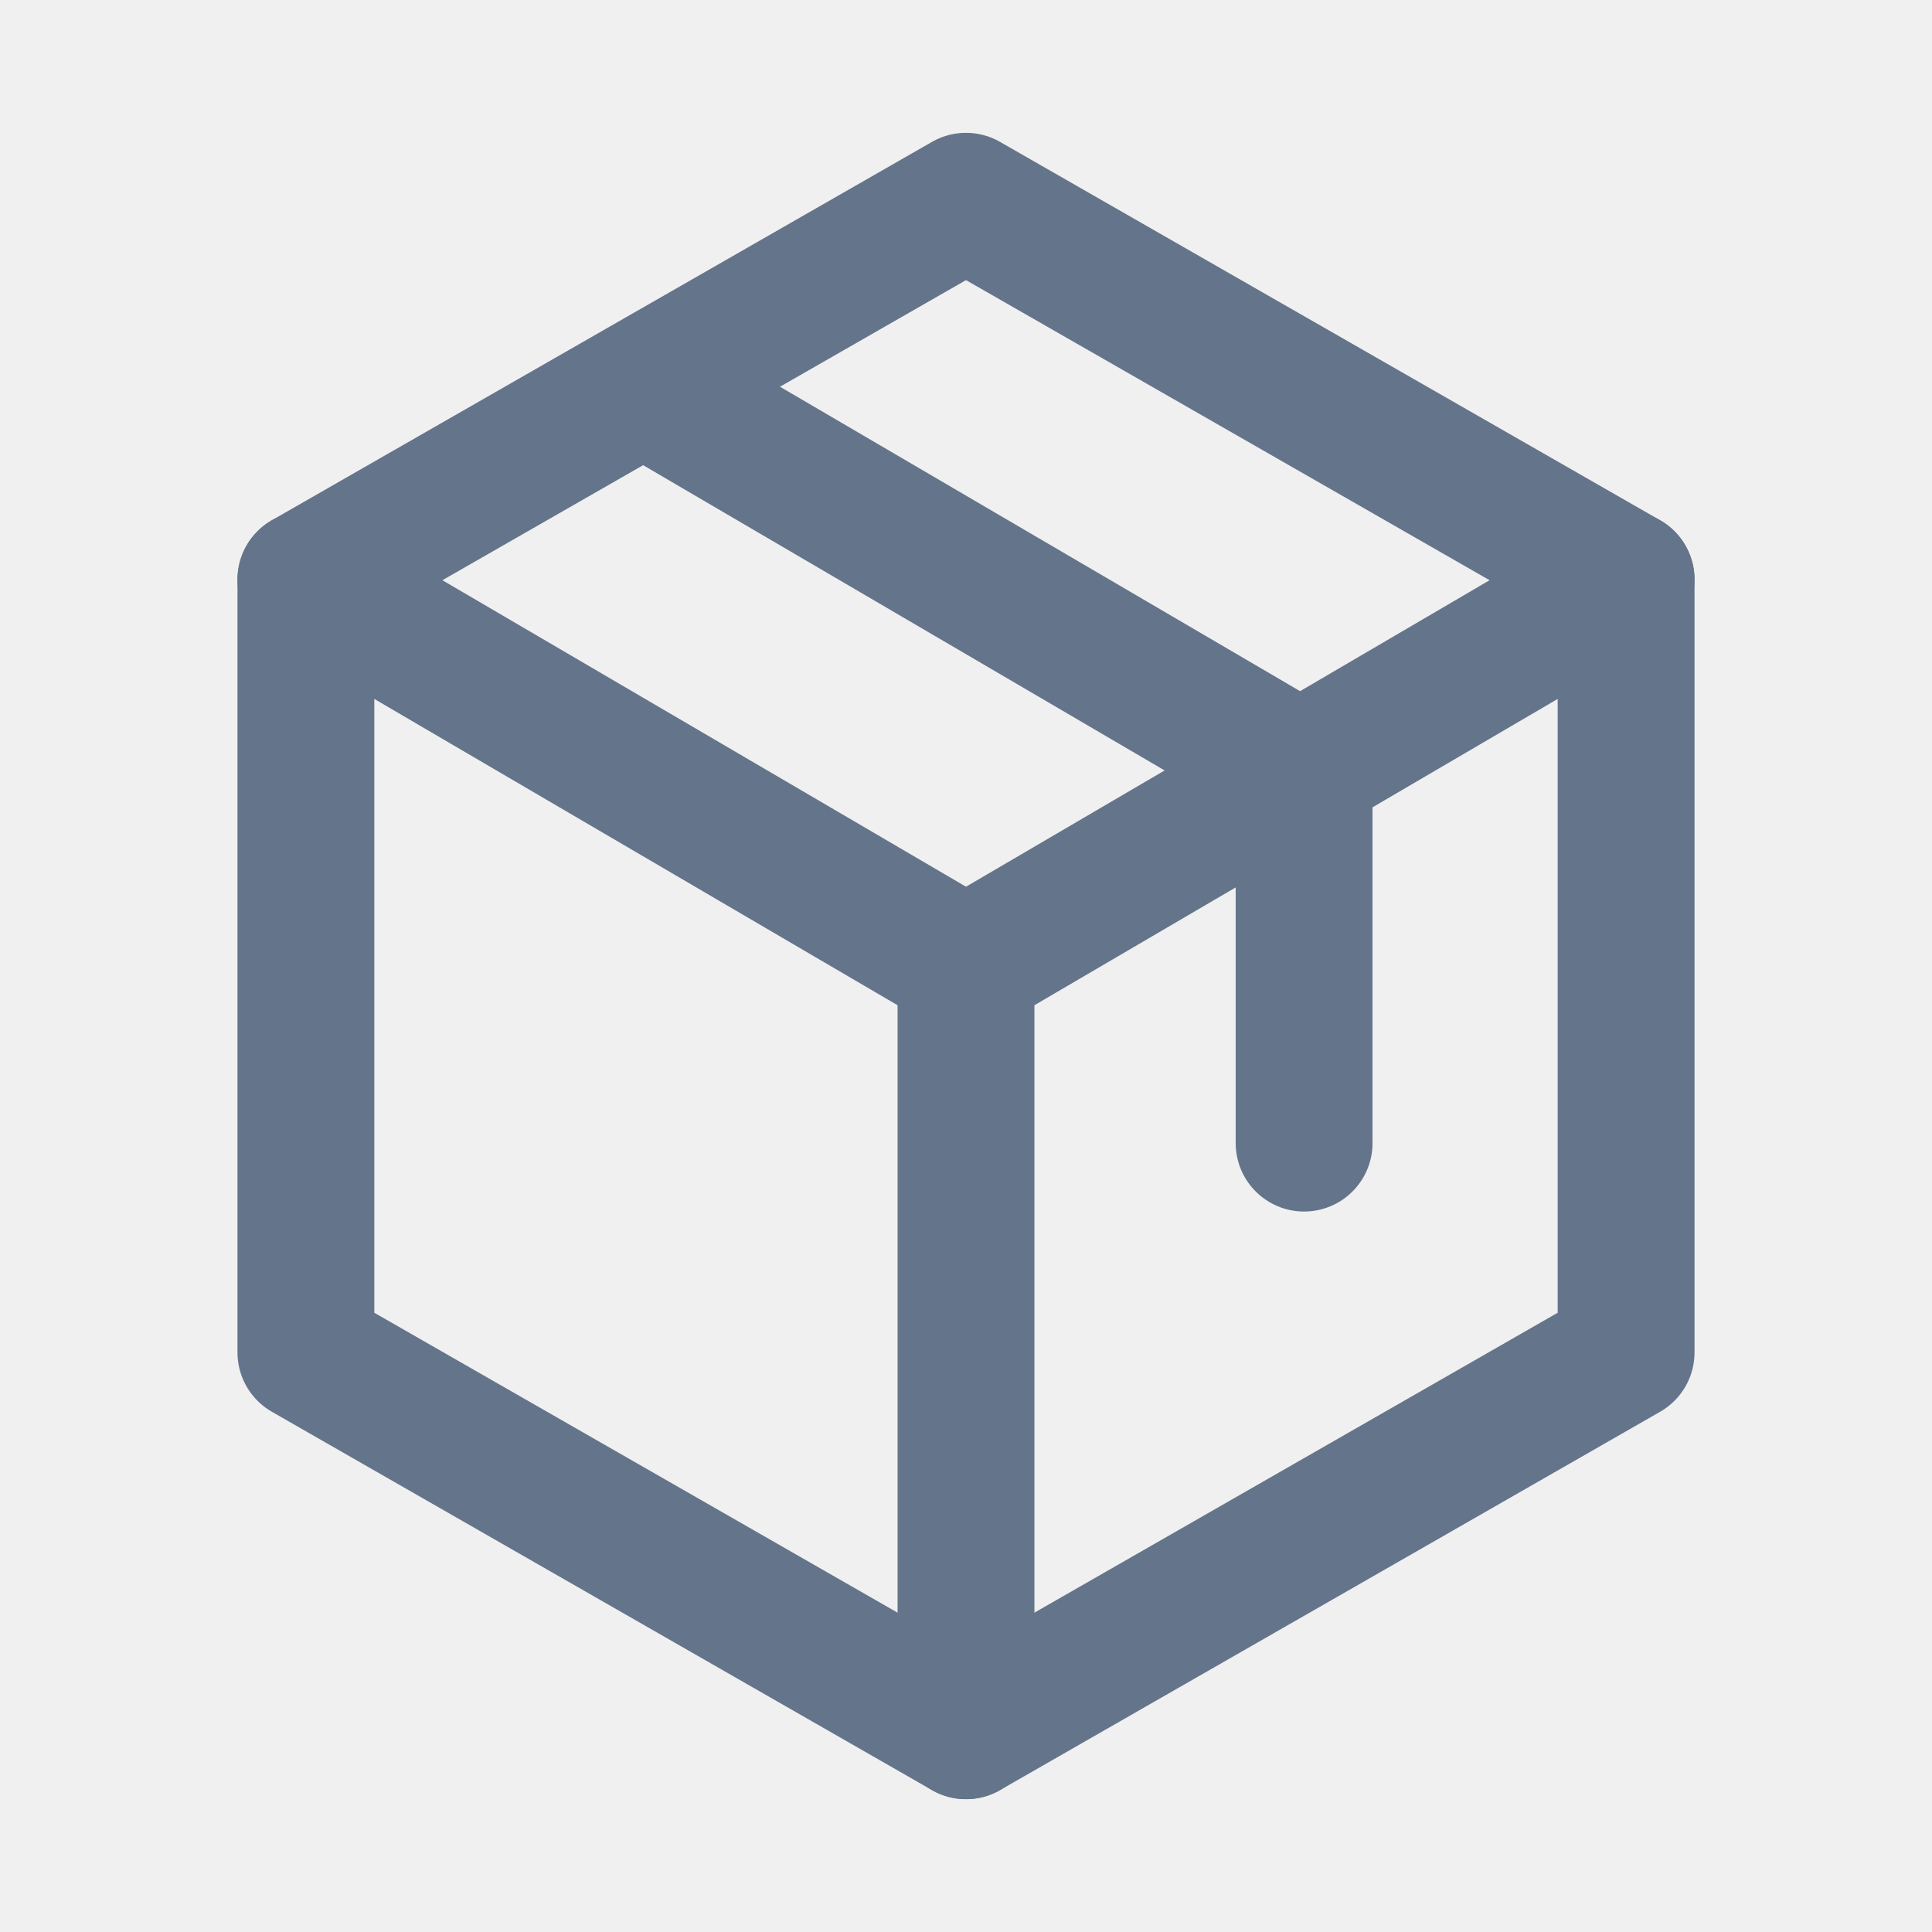
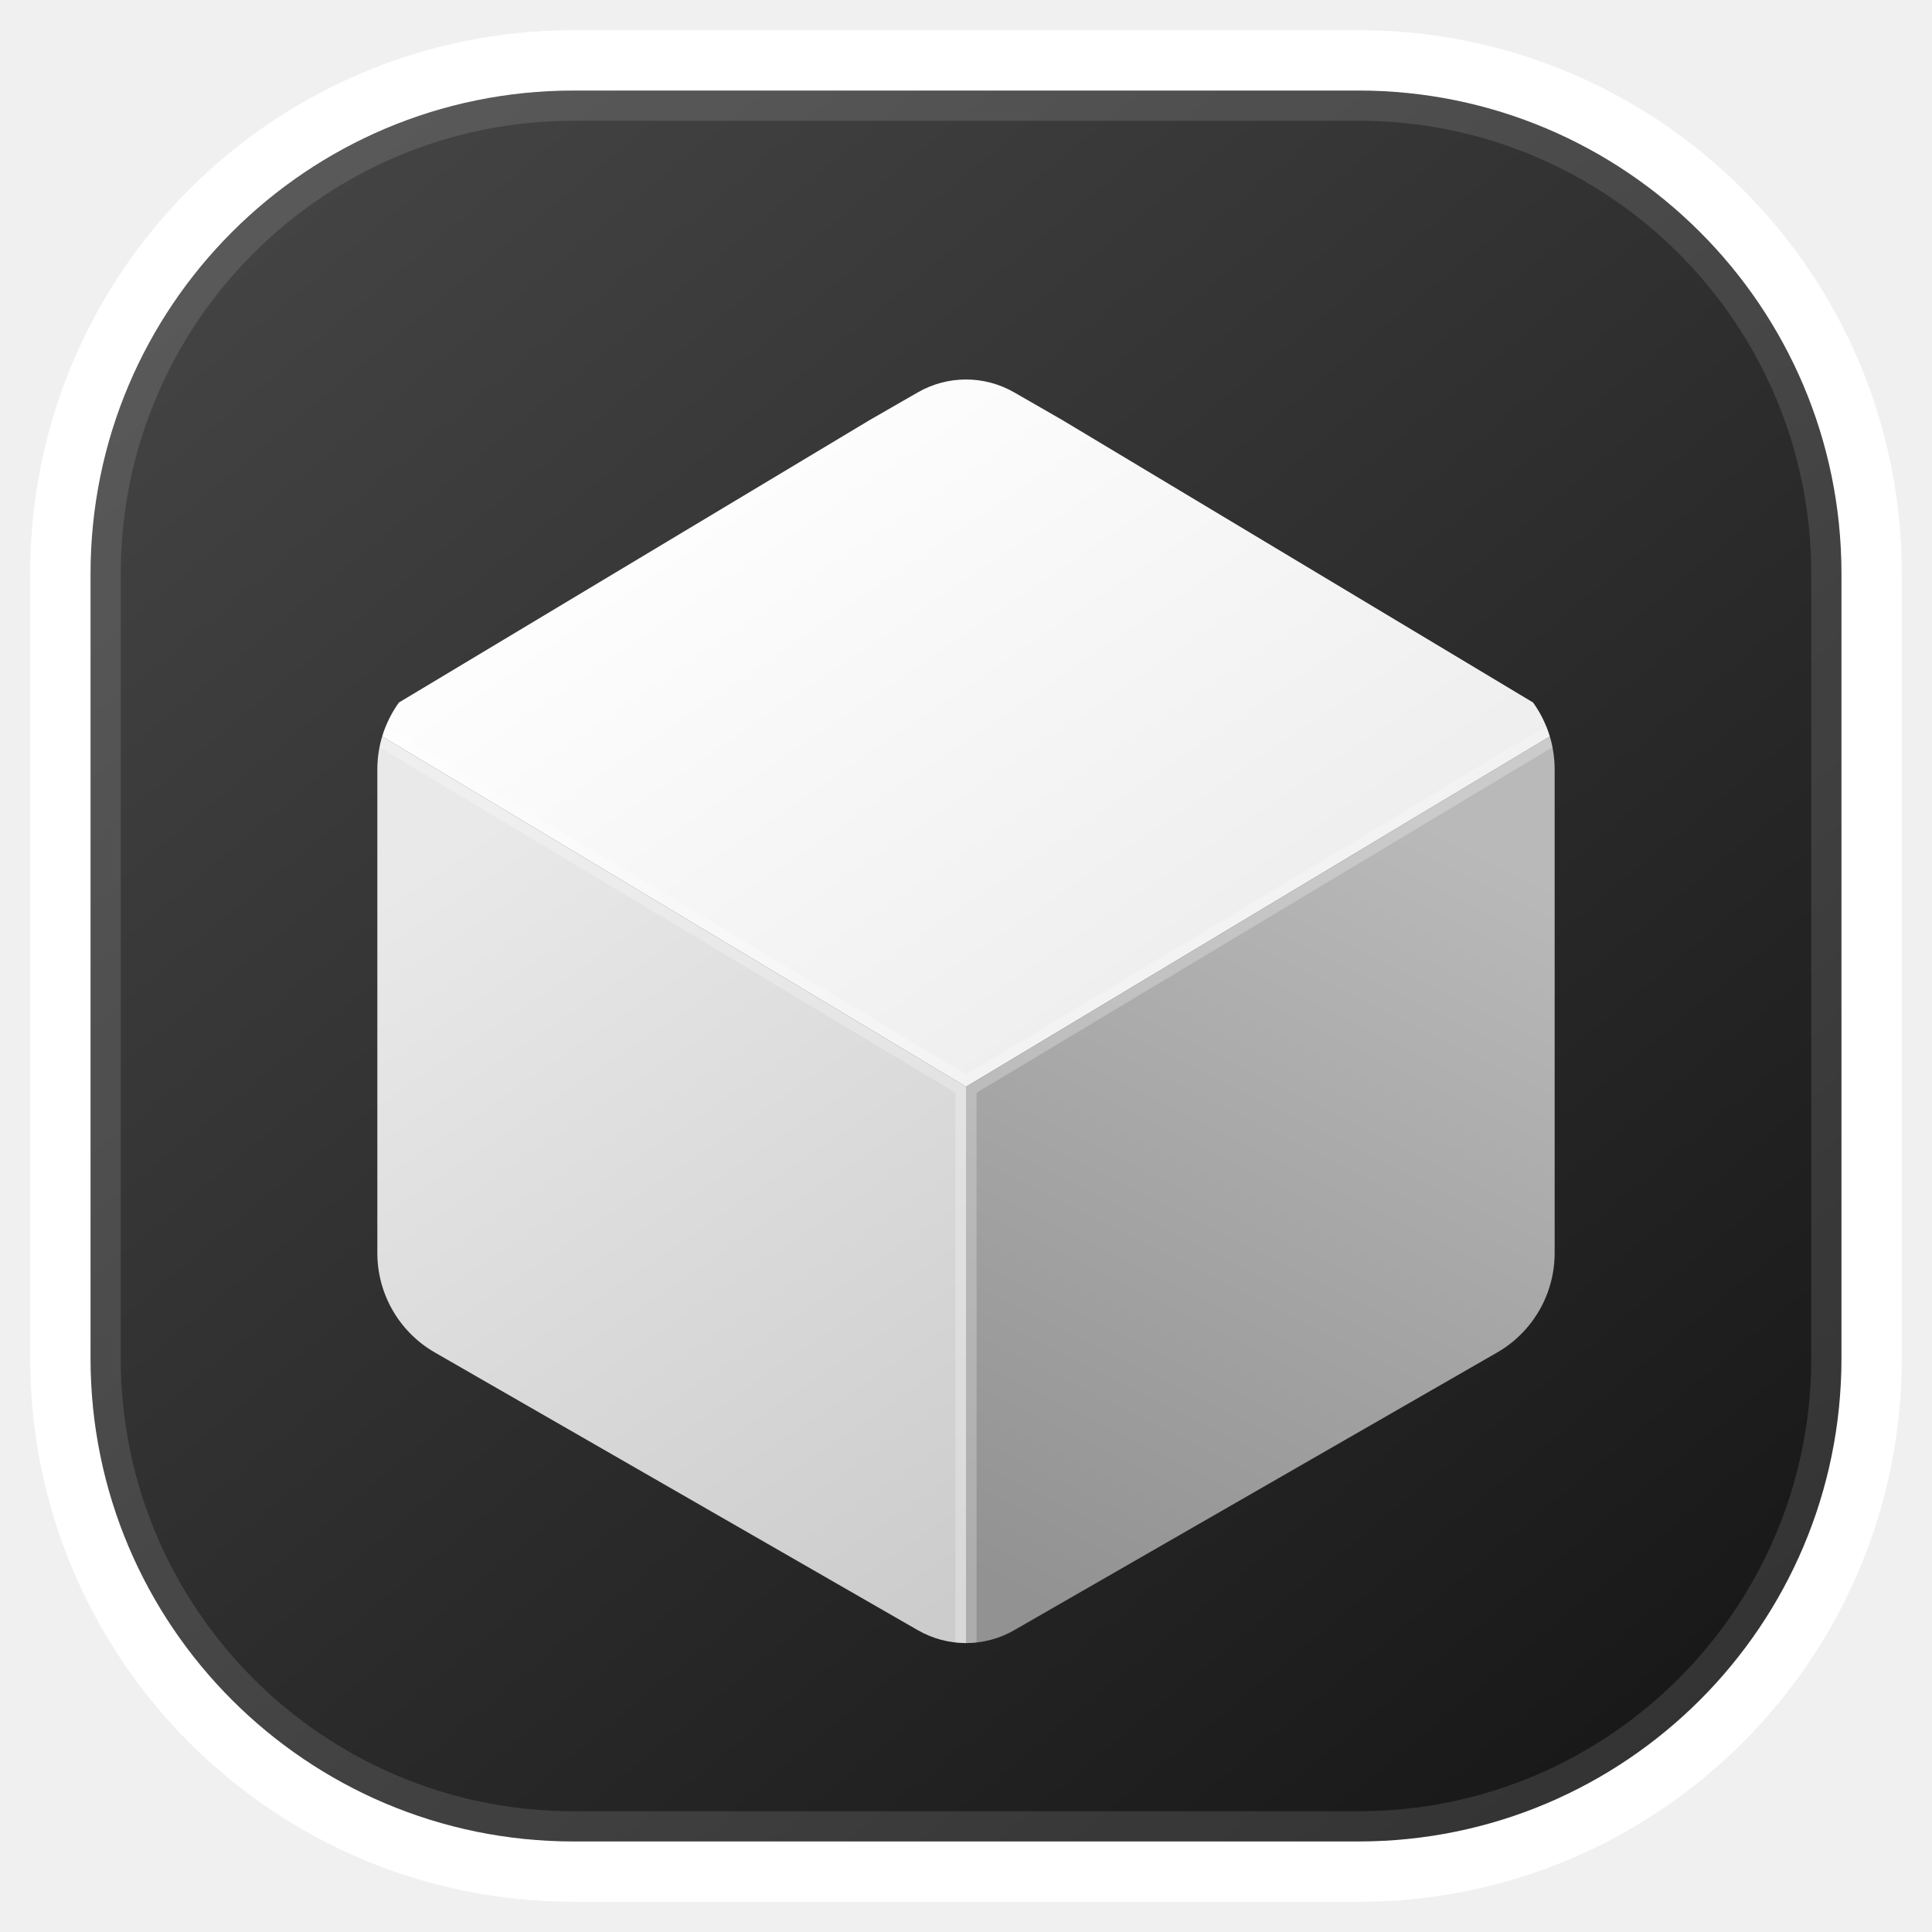
- <svg xmlns="http://www.w3.org/2000/svg" viewBox="0 0 24 24" fill="none" stroke="#64748b" stroke-width="1.7" stroke-linecap="round" stroke-linejoin="round">
-   <path d="m12 2.5 8.2 4.7v9.6L12 21.5l-8.2-4.7V7.2L12 2.5Z" />
-   <path d="M3.8 7.2 12 12l8.2-4.8M12 12v9.5M8 4.8l8.2 4.8v4.6" />
+ <svg xmlns="http://www.w3.org/2000/svg" viewBox="0 0 64 64" fill="none">
+   <defs>
+     <linearGradient id="tile" x1="8" y1="4" x2="58" y2="64" gradientUnits="userSpaceOnUse">
+       <stop stop-color="#454545" />
+       <stop offset="1" stop-color="#141414" />
+     </linearGradient>
+     <linearGradient id="top" x1="24" y1="13" x2="39" y2="35" gradientUnits="userSpaceOnUse">
+       <stop stop-color="#fff" />
+       <stop offset="1" stop-color="#ededed" />
+     </linearGradient>
+     <linearGradient id="left" x1="15" y1="28" x2="32" y2="53" gradientUnits="userSpaceOnUse">
+       <stop stop-color="#e9e9e9" />
+       <stop offset="1" stop-color="#ccc" />
+     </linearGradient>
+     <linearGradient id="right" x1="47" y1="27" x2="34" y2="53" gradientUnits="userSpaceOnUse">
+       <stop stop-color="#b9b9b9" />
+       <stop offset="1" stop-color="#929292" />
+     </linearGradient>
+     <clipPath id="cube">
+       <path d="M30.4 13a3.2 3.2 0 0 1 3.2 0l16 9.2a3.8 3.8 0 0 1 1.9 3.3v16a3.8 3.8 0 0 1-1.9 3.3l-16 9.2a3.2 3.2 0 0 1-3.2 0l-16-9.2a3.8 3.8 0 0 1-1.9-3.3v-16a3.8 3.8 0 0 1 1.9-3.3L30.4 13Z" />
+     </clipPath>
+   </defs>
+   <rect x="1" y="1" width="62" height="62" rx="18" fill="#fff" />
+   <rect x="3" y="3" width="58" height="58" rx="16" fill="url(#tile)" />
+   <rect x="3.5" y="3.5" width="57" height="57" rx="15.5" stroke="#fff" stroke-opacity=".12" />
+   <g clip-path="url(#cube)">
+     <path d="m12 24 20-12 20 12-20 12-20-12Z" fill="url(#top)" />
+     <path d="m12 24 20 12v20L12 44V24Z" fill="url(#left)" />
+     <path d="M52 24 32 36v20l20-12V24Z" fill="url(#right)" />
+     <path d="m12 24 20 12 20-12M32 36v20" stroke="#fff" stroke-opacity=".25" stroke-width=".7" />
+   </g>
</svg>
